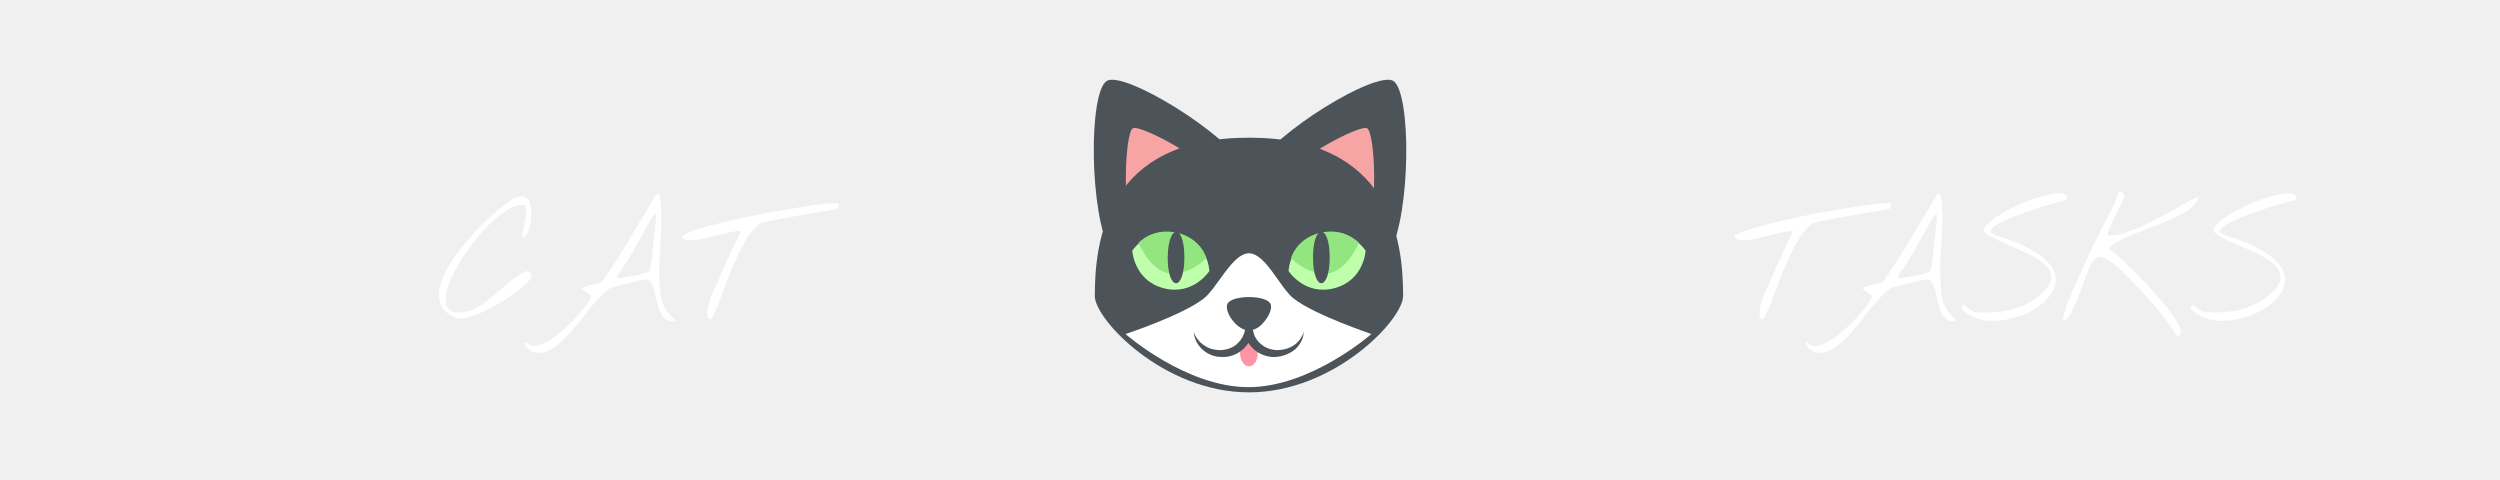
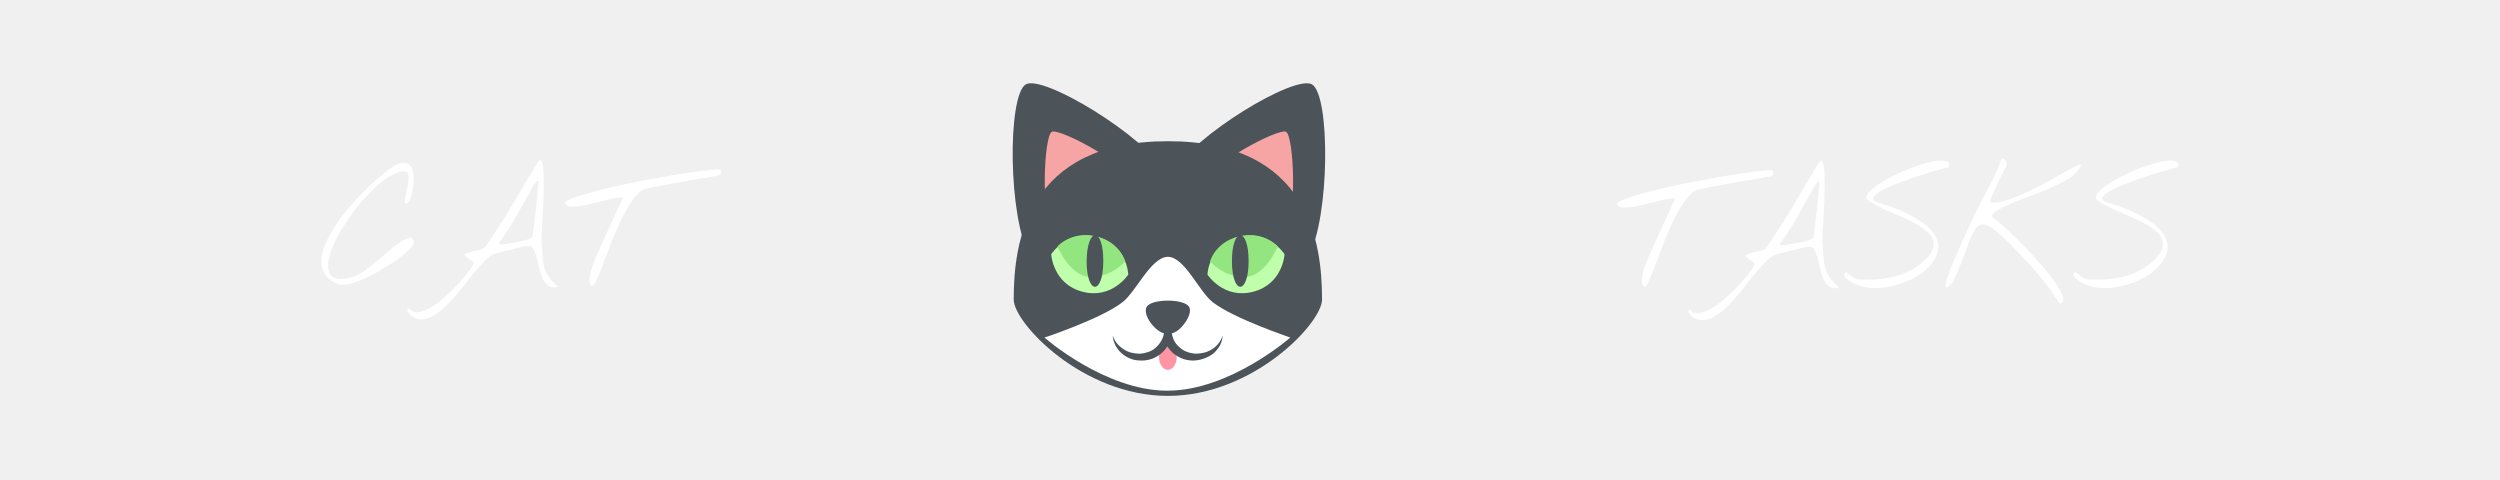
- <svg xmlns="http://www.w3.org/2000/svg" width="360" height="69" viewBox="0 0 360 69" fill="none">
-   <path d="M159.375 11.65C156.75 13.3 156.825 30.775 159.975 36.4L179.55 24.4C176.55 19.075 161.85 10.15 159.375 11.65Z" fill="#4C5359" />
-   <path d="M163.125 18.475C162 19.15 161.475 30.625 163.425 34.225L175.95 26.575C174.15 23.125 164.175 17.875 163.125 18.475Z" fill="#F7A4A4" />
-   <path d="M200.625 11.65C203.25 13.3 203.175 30.775 200.1 36.4L180.525 24.4C183.45 19.075 198.15 10.15 200.625 11.65Z" fill="#4C5359" />
-   <path d="M196.875 18.475C198 19.15 198.525 30.625 196.575 34.225L183.975 26.575C185.85 23.125 195.825 17.875 196.875 18.475Z" fill="#F7A4A4" />
-   <path d="M179.85 19.825C159.525 19.825 157.65 34.375 157.65 42.625C157.65 46 167.55 56.5 179.85 56.5C192.15 56.5 202.05 46 202.05 42.625C202.05 34.375 200.175 19.825 179.85 19.825Z" fill="#4C5359" />
-   <path d="M174.15 39.025C174.15 39.025 171.825 42.625 167.55 41.5C163.275 40.375 163.05 36.1 163.05 36.1C163.05 36.1 165.375 32.5 169.65 33.625C174 34.75 174.15 39.025 174.15 39.025Z" fill="#BFFFAB" />
-   <path d="M173.7 37.15C173.7 37.15 171.675 39.4 168.825 39.4C165.75 39.4 163.95 34.975 163.95 34.975C163.95 34.975 165.975 32.65 169.65 33.55C173.025 34.45 173.7 37.15 173.7 37.15Z" fill="#93E67F" />
-   <path d="M170.55 37.075C170.55 42.025 168.15 42.025 168.15 37.075C168.225 32.125 170.55 32.125 170.55 37.075Z" fill="#4C5359" />
-   <path d="M185.55 39.025C185.55 39.025 187.875 42.625 192.15 41.5C196.425 40.375 196.65 36.1 196.65 36.1C196.65 36.1 194.325 32.5 190.05 33.625C185.7 34.75 185.55 39.025 185.55 39.025Z" fill="#BFFFAB" />
-   <path d="M185.925 37.15C185.925 37.15 187.95 39.4 190.8 39.4C193.875 39.4 195.675 34.975 195.675 34.975C195.675 34.975 193.65 32.65 189.975 33.55C186.6 34.45 185.925 37.15 185.925 37.15Z" fill="#93E67F" />
-   <path d="M189.075 37.075C189.075 42.025 191.475 42.025 191.475 37.075C191.475 32.125 189.075 32.125 189.075 37.075Z" fill="#4C5359" />
-   <path d="M186.3 43C184.35 41.5 182.25 36.475 179.85 36.475C177.45 36.475 175.275 41.5 173.325 43C170.25 45.4 162.075 48.1 162.075 48.1C162.075 48.1 170.775 55.75 179.775 55.75C188.775 55.75 197.475 48.1 197.475 48.1C197.55 48.1 189.375 45.4 186.3 43Z" fill="white" />
-   <path d="M179.85 52.75C180.554 52.75 181.125 51.91 181.125 50.875C181.125 49.84 180.554 49 179.85 49C179.146 49 178.575 49.84 178.575 50.875C178.575 51.91 179.146 52.75 179.85 52.75Z" fill="#FF94A4" />
-   <path d="M186.15 49.825C185.4 50.275 184.575 50.425 183.825 50.425C183 50.35 182.25 50.125 181.65 49.6C181.05 49.15 180.6 48.475 180.45 47.65L179.85 44.275L179.25 47.65C179.1 48.4 178.65 49.075 178.05 49.6C177.45 50.125 176.625 50.35 175.875 50.425C175.05 50.425 174.225 50.275 173.55 49.825C172.8 49.375 172.2 48.7 171.9 47.8C171.975 48.775 172.425 49.675 173.175 50.35C173.925 51.025 174.9 51.4 175.8 51.4C176.85 51.475 177.825 51.175 178.65 50.575C179.1 50.275 179.475 49.825 179.775 49.375C180.075 49.825 180.45 50.275 180.9 50.575C181.725 51.175 182.775 51.475 183.75 51.4C184.725 51.325 185.7 50.95 186.45 50.35C187.2 49.675 187.725 48.775 187.725 47.8C187.5 48.625 186.9 49.375 186.15 49.825Z" fill="#4C5359" />
-   <path d="M182.85 43.6C182.25 42.85 180.375 42.775 179.85 42.775C179.325 42.775 177.45 42.85 176.85 43.6C176.4 44.125 176.775 45.475 177.9 46.6C178.65 47.35 179.325 47.575 179.85 47.575C180.375 47.575 181.125 47.35 181.8 46.6C182.925 45.4 183.3 44.125 182.85 43.6Z" fill="#4C5359" />
-   <path d="M253.43 45.742C253.336 45.352 253.336 44.906 253.43 44.406C253.539 43.891 253.688 43.375 253.875 42.859C254.062 42.344 254.266 41.852 254.484 41.383C254.703 40.898 254.883 40.5 255.023 40.188C255.102 40 255.219 39.727 255.375 39.367C255.547 39.008 255.734 38.602 255.938 38.148C256.156 37.695 256.375 37.219 256.594 36.719C256.828 36.219 257.047 35.742 257.25 35.289C257.469 34.836 257.656 34.438 257.812 34.094C257.984 33.734 258.109 33.469 258.188 33.297C257.922 33.25 257.539 33.273 257.039 33.367C256.555 33.461 256.016 33.586 255.422 33.742C254.828 33.883 254.219 34.031 253.594 34.188C252.969 34.344 252.383 34.461 251.836 34.539C251.305 34.602 250.844 34.609 250.453 34.562C250.078 34.5 249.844 34.336 249.75 34.07C249.859 33.867 250.258 33.633 250.945 33.367C251.633 33.102 252.508 32.828 253.57 32.547C254.648 32.25 255.844 31.953 257.156 31.656C258.484 31.359 259.836 31.078 261.211 30.812C262.586 30.547 263.93 30.305 265.242 30.086C266.555 29.867 267.727 29.688 268.758 29.547C269.789 29.406 270.617 29.312 271.242 29.266C271.883 29.219 272.219 29.234 272.25 29.312C272.297 29.438 272.305 29.594 272.273 29.781C272.242 29.953 272.141 30.062 271.969 30.109C271.203 30.234 270.375 30.375 269.484 30.531C268.594 30.672 267.688 30.828 266.766 31C265.859 31.156 264.969 31.32 264.094 31.492C263.219 31.648 262.406 31.805 261.656 31.961C261.172 32.055 260.703 32.336 260.25 32.805C259.797 33.273 259.359 33.859 258.938 34.562C258.516 35.25 258.109 36.023 257.719 36.883C257.328 37.727 256.953 38.586 256.594 39.461C256.25 40.336 255.93 41.18 255.633 41.992C255.336 42.805 255.062 43.523 254.812 44.148C254.562 44.758 254.344 45.234 254.156 45.578C253.969 45.922 253.812 46.062 253.688 46C253.656 45.969 253.609 45.922 253.547 45.859C253.484 45.797 253.445 45.758 253.43 45.742ZM260.602 50.336C260.555 50.305 260.484 50.227 260.391 50.102C260.281 49.992 260.195 49.875 260.133 49.75C260.07 49.625 260.047 49.516 260.062 49.422C260.062 49.328 260.148 49.281 260.32 49.281C260.648 49.734 261.109 49.906 261.703 49.797C262.297 49.688 262.938 49.414 263.625 48.977C264.312 48.555 265.008 48.016 265.711 47.359C266.43 46.719 267.07 46.078 267.633 45.438C268.211 44.797 268.68 44.219 269.039 43.703C269.414 43.188 269.602 42.844 269.602 42.672C269.602 42.625 269.539 42.555 269.414 42.461C269.289 42.352 269.141 42.242 268.969 42.133C268.812 42.023 268.664 41.922 268.523 41.828C268.383 41.734 268.297 41.664 268.266 41.617C268.312 41.461 268.461 41.344 268.711 41.266C268.961 41.172 269.242 41.094 269.555 41.031C269.867 40.953 270.172 40.883 270.469 40.82C270.781 40.742 271.016 40.648 271.172 40.539C272 39.336 272.719 38.258 273.328 37.305C273.953 36.336 274.539 35.391 275.086 34.469C275.648 33.531 276.219 32.57 276.797 31.586C277.375 30.602 278.039 29.492 278.789 28.258C278.992 27.914 279.156 27.797 279.281 27.906C279.406 28.016 279.5 28.281 279.562 28.703C279.625 29.125 279.664 29.664 279.68 30.32C279.695 30.961 279.695 31.656 279.68 32.406C279.664 33.156 279.633 33.922 279.586 34.703C279.555 35.484 279.516 36.203 279.469 36.859C279.438 37.516 279.406 38.086 279.375 38.57C279.359 39.039 279.359 39.344 279.375 39.484C279.438 40.281 279.477 40.977 279.492 41.57C279.523 42.148 279.602 42.688 279.727 43.188C279.852 43.672 280.062 44.148 280.359 44.617C280.672 45.07 281.141 45.57 281.766 46.117C281.25 46.289 280.82 46.273 280.477 46.07C280.148 45.883 279.875 45.594 279.656 45.203C279.453 44.797 279.281 44.336 279.141 43.82C279.016 43.289 278.891 42.781 278.766 42.297C278.656 41.797 278.523 41.367 278.367 41.008C278.227 40.633 278.031 40.391 277.781 40.281C277.766 40.281 277.719 40.281 277.641 40.281C277.578 40.266 277.5 40.258 277.406 40.258C277.328 40.258 277.25 40.266 277.172 40.281C277.094 40.281 277.039 40.281 277.008 40.281C276.867 40.312 276.602 40.375 276.211 40.469C275.836 40.562 275.422 40.664 274.969 40.773C274.516 40.883 274.078 40.992 273.656 41.102C273.25 41.211 272.953 41.289 272.766 41.336C272.375 41.445 271.961 41.695 271.523 42.086C271.102 42.477 270.648 42.953 270.164 43.516C269.695 44.062 269.203 44.664 268.688 45.32C268.188 45.977 267.672 46.617 267.141 47.242C266.609 47.867 266.07 48.445 265.523 48.977C264.977 49.508 264.43 49.938 263.883 50.266C263.336 50.594 262.789 50.773 262.242 50.805C261.68 50.852 261.133 50.695 260.602 50.336ZM273.305 40.023C273.336 40.039 273.414 40.047 273.539 40.047C273.68 40.047 273.773 40.039 273.82 40.023C274.102 39.977 274.453 39.922 274.875 39.859C275.297 39.797 275.719 39.727 276.141 39.648C276.562 39.555 276.953 39.453 277.312 39.344C277.672 39.219 277.922 39.086 278.062 38.945C278.062 38.945 278.086 38.781 278.133 38.453C278.18 38.125 278.234 37.711 278.297 37.211C278.359 36.695 278.422 36.133 278.484 35.523C278.562 34.898 278.633 34.289 278.695 33.695C278.758 33.102 278.805 32.555 278.836 32.055C278.883 31.539 278.914 31.141 278.93 30.859C278.758 30.781 278.531 30.984 278.25 31.469C277.969 31.938 277.602 32.586 277.148 33.414C276.711 34.242 276.172 35.211 275.531 36.32C274.906 37.414 274.164 38.555 273.305 39.742V40.023ZM284.391 45.742C284.312 45.711 284.125 45.625 283.828 45.484C283.547 45.344 283.281 45.18 283.031 44.992C282.781 44.805 282.602 44.609 282.492 44.406C282.398 44.203 282.5 44.031 282.797 43.891C282.969 44.047 283.203 44.234 283.5 44.453C283.812 44.672 284.109 44.836 284.391 44.945C285.25 44.992 286.086 45 286.898 44.969C287.711 44.922 288.5 44.82 289.266 44.664C290.047 44.492 290.797 44.242 291.516 43.914C292.25 43.57 292.961 43.125 293.648 42.578C294.414 41.938 294.914 41.352 295.148 40.82C295.398 40.273 295.445 39.773 295.289 39.32C295.148 38.852 294.844 38.422 294.375 38.031C293.922 37.625 293.375 37.25 292.734 36.906C292.109 36.547 291.438 36.219 290.719 35.922C290 35.609 289.312 35.312 288.656 35.031C288 34.734 287.406 34.445 286.875 34.164C286.344 33.883 285.953 33.594 285.703 33.297C285.641 33.031 285.773 32.719 286.102 32.359C286.43 32 286.883 31.633 287.461 31.258C288.039 30.867 288.703 30.484 289.453 30.109C290.203 29.719 290.969 29.367 291.75 29.055C292.547 28.742 293.312 28.477 294.047 28.258C294.797 28.039 295.453 27.906 296.016 27.859C296.578 27.797 297.008 27.836 297.305 27.977C297.602 28.117 297.703 28.383 297.609 28.773C297.5 28.789 297.219 28.859 296.766 28.984C296.312 29.109 295.758 29.266 295.102 29.453C294.461 29.641 293.758 29.859 292.992 30.109C292.242 30.359 291.5 30.625 290.766 30.906C290.031 31.172 289.352 31.445 288.727 31.727C288.102 32.008 287.609 32.281 287.25 32.547C286.891 32.812 286.688 33.055 286.641 33.273C286.609 33.492 286.82 33.68 287.273 33.836C289.555 34.523 291.344 35.258 292.641 36.039C293.953 36.805 294.875 37.586 295.406 38.383C295.938 39.164 296.141 39.938 296.016 40.703C295.891 41.469 295.547 42.18 294.984 42.836C294.438 43.492 293.719 44.078 292.828 44.594C291.938 45.094 290.992 45.484 289.992 45.766C289.008 46.047 288.016 46.195 287.016 46.211C286.031 46.227 285.156 46.07 284.391 45.742ZM313.336 48.156C312.836 47.359 312.336 46.633 311.836 45.977C311.352 45.32 310.844 44.688 310.312 44.078C309.781 43.453 309.219 42.828 308.625 42.203C308.047 41.578 307.414 40.914 306.727 40.211C305.742 39.18 304.922 38.414 304.266 37.914C303.625 37.414 303.086 37.125 302.648 37.047C302.227 36.969 301.875 37.094 301.594 37.422C301.312 37.734 301.039 38.203 300.773 38.828C300.508 39.438 300.227 40.18 299.93 41.055C299.633 41.93 299.25 42.883 298.781 43.914C298.625 44.242 298.445 44.625 298.242 45.062C298.055 45.484 297.789 45.812 297.445 46.047C297.18 46.219 297.062 46.141 297.094 45.812C297.125 45.469 297.25 44.984 297.469 44.359C297.688 43.734 297.961 43.031 298.289 42.25C298.633 41.453 298.969 40.688 299.297 39.953C299.625 39.219 299.914 38.586 300.164 38.055C300.414 37.508 300.57 37.172 300.633 37.047C301.008 36.156 301.391 35.344 301.781 34.609C302.172 33.859 302.555 33.125 302.93 32.406C303.32 31.688 303.695 30.953 304.055 30.203C304.43 29.453 304.773 28.625 305.086 27.719C305.227 27.625 305.352 27.602 305.461 27.648C305.57 27.68 305.664 27.742 305.742 27.836C305.82 27.93 305.867 28.047 305.883 28.188C305.914 28.312 305.914 28.422 305.883 28.516C305.789 28.703 305.641 29 305.438 29.406C305.25 29.797 305.047 30.211 304.828 30.648C304.625 31.07 304.43 31.484 304.242 31.891C304.055 32.281 303.914 32.578 303.82 32.781C303.789 32.859 303.727 33.023 303.633 33.273C303.539 33.508 303.508 33.703 303.539 33.859C303.992 33.953 304.555 33.914 305.227 33.742C305.914 33.57 306.648 33.32 307.43 32.992C308.227 32.664 309.047 32.289 309.891 31.867C310.75 31.43 311.562 31 312.328 30.578C313.109 30.156 313.812 29.766 314.438 29.406C315.078 29.031 315.594 28.75 315.984 28.562C316.359 28.375 316.555 28.344 316.57 28.469C316.586 28.594 316.5 28.781 316.312 29.031C316.141 29.281 315.914 29.547 315.633 29.828C315.367 30.094 315.133 30.281 314.93 30.391C314.773 30.484 314.539 30.617 314.227 30.789C313.914 30.945 313.586 31.109 313.242 31.281C312.898 31.438 312.586 31.586 312.305 31.727C312.023 31.867 311.836 31.953 311.742 31.984C311.32 32.172 310.789 32.383 310.148 32.617C309.508 32.852 308.836 33.102 308.133 33.367C307.445 33.633 306.758 33.922 306.07 34.234C305.398 34.531 304.82 34.844 304.336 35.172C304.211 35.266 304.102 35.359 304.008 35.453C303.93 35.531 303.859 35.617 303.797 35.711C303.75 35.805 303.758 35.891 303.82 35.969C304.055 36.109 304.414 36.391 304.898 36.812C305.383 37.234 305.93 37.734 306.539 38.312C307.148 38.891 307.789 39.531 308.461 40.234C309.148 40.938 309.812 41.648 310.453 42.367C311.094 43.086 311.68 43.789 312.211 44.477C312.742 45.164 313.164 45.781 313.477 46.328C313.805 46.891 313.992 47.359 314.039 47.734C314.086 48.109 313.938 48.336 313.594 48.414C313.562 48.398 313.516 48.359 313.453 48.297C313.406 48.234 313.367 48.188 313.336 48.156ZM317.414 45.742C317.336 45.711 317.148 45.625 316.852 45.484C316.57 45.344 316.305 45.18 316.055 44.992C315.805 44.805 315.625 44.609 315.516 44.406C315.422 44.203 315.523 44.031 315.82 43.891C315.992 44.047 316.227 44.234 316.523 44.453C316.836 44.672 317.133 44.836 317.414 44.945C318.273 44.992 319.109 45 319.922 44.969C320.734 44.922 321.523 44.82 322.289 44.664C323.07 44.492 323.82 44.242 324.539 43.914C325.273 43.57 325.984 43.125 326.672 42.578C327.438 41.938 327.938 41.352 328.172 40.82C328.422 40.273 328.469 39.773 328.312 39.32C328.172 38.852 327.867 38.422 327.398 38.031C326.945 37.625 326.398 37.25 325.758 36.906C325.133 36.547 324.461 36.219 323.742 35.922C323.023 35.609 322.336 35.312 321.68 35.031C321.023 34.734 320.43 34.445 319.898 34.164C319.367 33.883 318.977 33.594 318.727 33.297C318.664 33.031 318.797 32.719 319.125 32.359C319.453 32 319.906 31.633 320.484 31.258C321.062 30.867 321.727 30.484 322.477 30.109C323.227 29.719 323.992 29.367 324.773 29.055C325.57 28.742 326.336 28.477 327.07 28.258C327.82 28.039 328.477 27.906 329.039 27.859C329.602 27.797 330.031 27.836 330.328 27.977C330.625 28.117 330.727 28.383 330.633 28.773C330.523 28.789 330.242 28.859 329.789 28.984C329.336 29.109 328.781 29.266 328.125 29.453C327.484 29.641 326.781 29.859 326.016 30.109C325.266 30.359 324.523 30.625 323.789 30.906C323.055 31.172 322.375 31.445 321.75 31.727C321.125 32.008 320.633 32.281 320.273 32.547C319.914 32.812 319.711 33.055 319.664 33.273C319.633 33.492 319.844 33.68 320.297 33.836C322.578 34.523 324.367 35.258 325.664 36.039C326.977 36.805 327.898 37.586 328.43 38.383C328.961 39.164 329.164 39.938 329.039 40.703C328.914 41.469 328.57 42.18 328.008 42.836C327.461 43.492 326.742 44.078 325.852 44.594C324.961 45.094 324.016 45.484 323.016 45.766C322.031 46.047 321.039 46.195 320.039 46.211C319.055 46.227 318.18 46.07 317.414 45.742Z" fill="white" />
-   <path d="M65.625 45.742C64.672 45.367 64.016 44.859 63.656 44.219C63.297 43.578 63.148 42.867 63.211 42.086C63.289 41.289 63.539 40.445 63.961 39.555C64.398 38.648 64.93 37.742 65.555 36.836C66.195 35.93 66.898 35.047 67.664 34.188C68.43 33.328 69.188 32.539 69.938 31.82C70.688 31.102 71.391 30.477 72.047 29.945C72.703 29.414 73.234 29.023 73.641 28.773C74.203 28.43 74.672 28.266 75.047 28.281C75.422 28.281 75.719 28.398 75.938 28.633C76.172 28.852 76.328 29.164 76.406 29.57C76.5 29.961 76.539 30.383 76.523 30.836C76.523 31.273 76.477 31.719 76.383 32.172C76.305 32.609 76.195 32.992 76.055 33.32C75.93 33.648 75.789 33.891 75.633 34.047C75.492 34.203 75.352 34.211 75.211 34.07C75.195 33.945 75.211 33.758 75.258 33.508C75.305 33.242 75.359 32.945 75.422 32.617C75.5 32.289 75.57 31.953 75.633 31.609C75.695 31.266 75.734 30.953 75.75 30.672C75.781 30.375 75.773 30.125 75.727 29.922C75.695 29.719 75.609 29.602 75.469 29.57C74.922 29.43 74.266 29.562 73.5 29.969C72.75 30.359 71.961 30.93 71.133 31.68C70.32 32.414 69.508 33.273 68.695 34.258C67.898 35.227 67.172 36.227 66.516 37.258C65.859 38.289 65.32 39.297 64.898 40.281C64.477 41.25 64.234 42.109 64.172 42.859C64.125 43.594 64.289 44.164 64.664 44.57C65.055 44.961 65.734 45.086 66.703 44.945C67.594 44.82 68.414 44.508 69.164 44.008C69.93 43.492 70.664 42.93 71.367 42.32C72.086 41.695 72.797 41.086 73.5 40.492C74.203 39.883 74.938 39.422 75.703 39.109C75.984 39 76.203 39.039 76.359 39.227C76.531 39.414 76.578 39.641 76.5 39.906C76.406 40.172 76.125 40.523 75.656 40.961C75.203 41.398 74.633 41.859 73.945 42.344C73.273 42.812 72.531 43.289 71.719 43.773C70.906 44.242 70.109 44.648 69.328 44.992C68.562 45.336 67.844 45.586 67.172 45.742C66.516 45.898 66 45.898 65.625 45.742ZM76.148 50.336C76.102 50.305 76.031 50.227 75.938 50.102C75.828 49.992 75.742 49.875 75.68 49.75C75.617 49.625 75.594 49.516 75.609 49.422C75.609 49.328 75.695 49.281 75.867 49.281C76.195 49.734 76.656 49.906 77.25 49.797C77.844 49.688 78.484 49.414 79.172 48.977C79.859 48.555 80.555 48.016 81.258 47.359C81.977 46.719 82.617 46.078 83.18 45.438C83.758 44.797 84.227 44.219 84.586 43.703C84.961 43.188 85.148 42.844 85.148 42.672C85.148 42.625 85.086 42.555 84.961 42.461C84.836 42.352 84.688 42.242 84.516 42.133C84.359 42.023 84.211 41.922 84.07 41.828C83.93 41.734 83.844 41.664 83.812 41.617C83.859 41.461 84.008 41.344 84.258 41.266C84.508 41.172 84.789 41.094 85.102 41.031C85.414 40.953 85.719 40.883 86.016 40.82C86.328 40.742 86.562 40.648 86.719 40.539C87.547 39.336 88.266 38.258 88.875 37.305C89.5 36.336 90.086 35.391 90.633 34.469C91.195 33.531 91.766 32.57 92.344 31.586C92.922 30.602 93.586 29.492 94.336 28.258C94.539 27.914 94.703 27.797 94.828 27.906C94.953 28.016 95.047 28.281 95.109 28.703C95.172 29.125 95.211 29.664 95.227 30.32C95.242 30.961 95.242 31.656 95.227 32.406C95.211 33.156 95.18 33.922 95.133 34.703C95.102 35.484 95.062 36.203 95.016 36.859C94.984 37.516 94.953 38.086 94.922 38.57C94.906 39.039 94.906 39.344 94.922 39.484C94.984 40.281 95.023 40.977 95.039 41.57C95.07 42.148 95.148 42.688 95.273 43.188C95.398 43.672 95.609 44.148 95.906 44.617C96.219 45.07 96.688 45.57 97.312 46.117C96.797 46.289 96.367 46.273 96.023 46.07C95.695 45.883 95.422 45.594 95.203 45.203C95 44.797 94.828 44.336 94.688 43.82C94.562 43.289 94.438 42.781 94.312 42.297C94.203 41.797 94.07 41.367 93.914 41.008C93.773 40.633 93.578 40.391 93.328 40.281C93.312 40.281 93.266 40.281 93.188 40.281C93.125 40.266 93.047 40.258 92.953 40.258C92.875 40.258 92.797 40.266 92.719 40.281C92.641 40.281 92.586 40.281 92.555 40.281C92.414 40.312 92.148 40.375 91.758 40.469C91.383 40.562 90.969 40.664 90.516 40.773C90.062 40.883 89.625 40.992 89.203 41.102C88.797 41.211 88.5 41.289 88.312 41.336C87.922 41.445 87.508 41.695 87.07 42.086C86.648 42.477 86.195 42.953 85.711 43.516C85.242 44.062 84.75 44.664 84.234 45.32C83.734 45.977 83.219 46.617 82.688 47.242C82.156 47.867 81.617 48.445 81.07 48.977C80.523 49.508 79.977 49.938 79.43 50.266C78.883 50.594 78.336 50.773 77.789 50.805C77.227 50.852 76.68 50.695 76.148 50.336ZM88.852 40.023C88.883 40.039 88.961 40.047 89.086 40.047C89.227 40.047 89.32 40.039 89.367 40.023C89.648 39.977 90 39.922 90.422 39.859C90.844 39.797 91.266 39.727 91.688 39.648C92.109 39.555 92.5 39.453 92.859 39.344C93.219 39.219 93.469 39.086 93.609 38.945C93.609 38.945 93.633 38.781 93.68 38.453C93.727 38.125 93.781 37.711 93.844 37.211C93.906 36.695 93.969 36.133 94.031 35.523C94.109 34.898 94.18 34.289 94.242 33.695C94.305 33.102 94.352 32.555 94.383 32.055C94.43 31.539 94.461 31.141 94.477 30.859C94.305 30.781 94.078 30.984 93.797 31.469C93.516 31.938 93.148 32.586 92.695 33.414C92.258 34.242 91.719 35.211 91.078 36.32C90.453 37.414 89.711 38.555 88.852 39.742V40.023ZM101.906 45.742C101.812 45.352 101.812 44.906 101.906 44.406C102.016 43.891 102.164 43.375 102.352 42.859C102.539 42.344 102.742 41.852 102.961 41.383C103.18 40.898 103.359 40.5 103.5 40.188C103.578 40 103.695 39.727 103.852 39.367C104.023 39.008 104.211 38.602 104.414 38.148C104.633 37.695 104.852 37.219 105.07 36.719C105.305 36.219 105.523 35.742 105.727 35.289C105.945 34.836 106.133 34.438 106.289 34.094C106.461 33.734 106.586 33.469 106.664 33.297C106.398 33.25 106.016 33.273 105.516 33.367C105.031 33.461 104.492 33.586 103.898 33.742C103.305 33.883 102.695 34.031 102.07 34.188C101.445 34.344 100.859 34.461 100.312 34.539C99.781 34.602 99.32 34.609 98.93 34.562C98.555 34.5 98.32 34.336 98.227 34.07C98.336 33.867 98.734 33.633 99.422 33.367C100.109 33.102 100.984 32.828 102.047 32.547C103.125 32.25 104.32 31.953 105.633 31.656C106.961 31.359 108.312 31.078 109.688 30.812C111.062 30.547 112.406 30.305 113.719 30.086C115.031 29.867 116.203 29.688 117.234 29.547C118.266 29.406 119.094 29.312 119.719 29.266C120.359 29.219 120.695 29.234 120.727 29.312C120.773 29.438 120.781 29.594 120.75 29.781C120.719 29.953 120.617 30.062 120.445 30.109C119.68 30.234 118.852 30.375 117.961 30.531C117.07 30.672 116.164 30.828 115.242 31C114.336 31.156 113.445 31.32 112.57 31.492C111.695 31.648 110.883 31.805 110.133 31.961C109.648 32.055 109.18 32.336 108.727 32.805C108.273 33.273 107.836 33.859 107.414 34.562C106.992 35.25 106.586 36.023 106.195 36.883C105.805 37.727 105.43 38.586 105.07 39.461C104.727 40.336 104.406 41.18 104.109 41.992C103.812 42.805 103.539 43.523 103.289 44.148C103.039 44.758 102.82 45.234 102.633 45.578C102.445 45.922 102.289 46.062 102.164 46C102.133 45.969 102.086 45.922 102.023 45.859C101.961 45.797 101.922 45.758 101.906 45.742Z" fill="white" />
+ <svg xmlns="http://www.w3.org/2000/svg" width="360" height="69" viewBox="0 0 360 69" fill="none" version="1.1" id="svg36">
+   <defs id="defs40" />
+   <g id="g3096" transform="translate(-11.6766,0.5087566)">
+     <path d="m 159.375,11.65 c -2.625,1.65 -2.55,19.125 0.6,24.75 l 19.575,-12 c -3,-5.325 -17.7,-14.25 -20.175,-12.75 z" fill="#4c5359" id="path2" />
+     <path d="m 163.125,18.475 c -1.125,0.675 -1.65,12.15 0.3,15.75 l 12.525,-7.65 c -1.8,-3.45 -11.775,-8.7 -12.825,-8.1 z" fill="#f7a4a4" id="path4" />
+     <path d="m 200.625,11.65 c 2.625,1.65 2.55,19.125 -0.525,24.75 l -19.575,-12 c 2.925,-5.325 17.625,-14.25 20.1,-12.75 z" fill="#4c5359" id="path6" />
+     <path d="m 196.875,18.475 c 1.125,0.675 1.65,12.15 -0.3,15.75 l -12.6,-7.65 c 1.875,-3.45 11.85,-8.7 12.9,-8.1 z" fill="#f7a4a4" id="path8" />
+     <path d="m 179.85,19.825 c -20.325,0 -22.2,14.55 -22.2,22.8 0,3.375 9.9,13.875 22.2,13.875 12.3,0 22.2,-10.5 22.2,-13.875 0,-8.25 -1.875,-22.8 -22.2,-22.8 z" fill="#4c5359" id="path10" />
+     <path d="m 174.15,39.025 c 0,0 -2.325,3.6 -6.6,2.475 -4.275,-1.125 -4.5,-5.4 -4.5,-5.4 0,0 2.325,-3.6 6.6,-2.475 4.35,1.125 4.5,5.4 4.5,5.4 z" fill="#bfffab" id="path12" />
+     <path d="m 173.7,37.15 c 0,0 -2.025,2.25 -4.875,2.25 -3.075,0 -4.875,-4.425 -4.875,-4.425 0,0 2.025,-2.325 5.7,-1.425 3.375,0.9 4.05,3.6 4.05,3.6 z" fill="#93e67f" id="path14" />
+     <path d="m 170.55,37.075 c 0,4.95 -2.4,4.95 -2.4,0 0.075,-4.95 2.4,-4.95 2.4,0 z" fill="#4c5359" id="path16" />
+     <path d="m 185.55,39.025 c 0,0 2.325,3.6 6.6,2.475 4.275,-1.125 4.5,-5.4 4.5,-5.4 0,0 -2.325,-3.6 -6.6,-2.475 -4.35,1.125 -4.5,5.4 -4.5,5.4 z" fill="#bfffab" id="path18" />
+     <path d="m 185.925,37.15 c 0,0 2.025,2.25 4.875,2.25 3.075,0 4.875,-4.425 4.875,-4.425 0,0 -2.025,-2.325 -5.7,-1.425 -3.375,0.9 -4.05,3.6 -4.05,3.6 z" fill="#93e67f" id="path20" />
+     <path d="m 189.075,37.075 c 0,4.95 2.4,4.95 2.4,0 0,-4.95 -2.4,-4.95 -2.4,0 z" fill="#4c5359" id="path22" />
+     <path d="m 186.3,43 c -1.95,-1.5 -4.05,-6.525 -6.45,-6.525 -2.4,0 -4.575,5.025 -6.525,6.525 -3.075,2.4 -11.25,5.1 -11.25,5.1 0,0 8.7,7.65 17.7,7.65 9,0 17.7,-7.65 17.7,-7.65 0.075,0 -8.1,-2.7 -11.175,-5.1 z" fill="#ffffff" id="path24" />
+     <path d="m 179.85,52.75 c 0.704,0 1.275,-0.84 1.275,-1.875 0,-1.036 -0.571,-1.875 -1.275,-1.875 -0.704,0 -1.275,0.84 -1.275,1.875 0,1.036 0.571,1.875 1.275,1.875 z" fill="#ff94a4" id="path26" />
+     <path d="m 186.15,49.825 c -0.75,0.45 -1.575,0.6 -2.325,0.6 -0.825,-0.075 -1.575,-0.3 -2.175,-0.825 -0.6,-0.45 -1.05,-1.125 -1.2,-1.95 l -0.6,-3.375 -0.6,3.375 c -0.15,0.75 -0.6,1.425 -1.2,1.95 -0.6,0.525 -1.425,0.75 -2.175,0.825 -0.825,0 -1.65,-0.15 -2.325,-0.6 -0.75,-0.45 -1.35,-1.125 -1.65,-2.025 0.075,0.975 0.525,1.875 1.275,2.55 0.75,0.675 1.725,1.05 2.625,1.05 1.05,0.075 2.025,-0.225 2.85,-0.825 0.45,-0.3 0.825,-0.75 1.125,-1.2 0.3,0.45 0.675,0.9 1.125,1.2 0.825,0.6 1.875,0.9 2.85,0.825 0.975,-0.075 1.95,-0.45 2.7,-1.05 0.75,-0.675 1.275,-1.575 1.275,-2.55 -0.225,0.825 -0.825,1.575 -1.575,2.025 z" fill="#4c5359" id="path28" />
+     <path d="m 182.85,43.6 c -0.6,-0.75 -2.475,-0.825 -3,-0.825 -0.525,0 -2.4,0.075 -3,0.825 -0.45,0.525 -0.075,1.875 1.05,3 0.75,0.75 1.425,0.975 1.95,0.975 0.525,0 1.275,-0.225 1.95,-0.975 1.125,-1.2 1.5,-2.475 1.05,-3 z" fill="#4c5359" id="path30" />
+   </g>
+   <path d="m 236.498,41.023 c -0.094,-0.391 -0.094,-0.836 0,-1.336 0.109,-0.516 0.258,-1.031 0.445,-1.547 0.187,-0.516 0.391,-1.008 0.609,-1.477 0.219,-0.484 0.399,-0.883 0.539,-1.195 0.079,-0.188 0.196,-0.461 0.352,-0.82 0.172,-0.359 0.359,-0.766 0.563,-1.219 0.218,-0.453 0.437,-0.93 0.656,-1.43 0.234,-0.5 0.453,-0.977 0.656,-1.43 0.219,-0.453 0.406,-0.852 0.562,-1.195 0.172,-0.359 0.297,-0.625 0.376,-0.797 -0.266,-0.047 -0.649,-0.024 -1.149,0.07 -0.484,0.094 -1.023,0.219 -1.617,0.375 -0.594,0.141 -1.203,0.289 -1.828,0.445 -0.625,0.156 -1.211,0.273 -1.758,0.352 -0.531,0.062 -0.992,0.07 -1.383,0.023 -0.375,-0.062 -0.609,-0.227 -0.703,-0.492 0.109,-0.203 0.508,-0.438 1.195,-0.703 0.688,-0.266 1.563,-0.539 2.625,-0.82 1.078,-0.297 2.274,-0.594 3.586,-0.891 1.328,-0.297 2.68,-0.578 4.055,-0.844 1.375,-0.266 2.719,-0.508 4.031,-0.727 1.313,-0.219 2.485,-0.398 3.516,-0.539 1.031,-0.141 1.859,-0.234 2.484,-0.281 0.641,-0.047 0.977,-0.031 1.008,0.047 0.047,0.125 0.055,0.281 0.023,0.469 -0.031,0.172 -0.132,0.281 -0.304,0.328 -0.766,0.125 -1.594,0.266 -2.485,0.422 -0.89,0.141 -1.796,0.297 -2.718,0.469 -0.907,0.156 -1.797,0.32 -2.672,0.492 -0.875,0.156 -1.688,0.312 -2.438,0.469 -0.484,0.094 -0.953,0.375 -1.406,0.844 -0.453,0.469 -0.891,1.055 -1.312,1.758 -0.422,0.688 -0.829,1.461 -1.219,2.32 -0.391,0.844 -0.766,1.703 -1.125,2.578 -0.344,0.875 -0.664,1.719 -0.961,2.531 -0.297,0.812 -0.571,1.531 -0.821,2.156 -0.25,0.609 -0.468,1.086 -0.656,1.43 -0.187,0.344 -0.344,0.484 -0.468,0.422 -0.032,-0.031 -0.079,-0.078 -0.141,-0.141 -0.063,-0.062 -0.102,-0.102 -0.117,-0.117 z m 7.172,4.594 c -0.047,-0.031 -0.118,-0.109 -0.211,-0.234 -0.11,-0.109 -0.196,-0.227 -0.258,-0.352 -0.063,-0.125 -0.086,-0.234 -0.071,-0.328 0,-0.094 0.086,-0.141 0.258,-0.141 0.328,0.453 0.789,0.625 1.383,0.516 0.594,-0.109 1.235,-0.383 1.922,-0.82 0.687,-0.422 1.383,-0.961 2.086,-1.617 0.719,-0.641 1.359,-1.281 1.922,-1.922 0.578,-0.641 1.047,-1.219 1.406,-1.734 0.375,-0.516 0.563,-0.859 0.563,-1.031 0,-0.047 -0.063,-0.117 -0.188,-0.211 -0.125,-0.109 -0.273,-0.219 -0.445,-0.328 -0.157,-0.109 -0.305,-0.211 -0.446,-0.305 -0.14,-0.094 -0.226,-0.164 -0.257,-0.211 0.046,-0.156 0.195,-0.273 0.445,-0.352 0.25,-0.094 0.531,-0.172 0.844,-0.234 0.312,-0.078 0.617,-0.148 0.914,-0.211 0.312,-0.078 0.547,-0.172 0.703,-0.281 0.828,-1.203 1.547,-2.281 2.156,-3.234 0.625,-0.969 1.211,-1.914 1.758,-2.836 0.562,-0.938 1.133,-1.899 1.711,-2.883 0.578,-0.984 1.242,-2.094 1.992,-3.328 0.203,-0.344 0.367,-0.461 0.492,-0.352 0.125,0.109 0.219,0.375 0.281,0.797 0.063,0.422 0.102,0.961 0.118,1.617 0.015,0.641 0.015,1.336 0,2.086 -0.016,0.75 -0.047,1.516 -0.094,2.297 -0.031,0.781 -0.07,1.5 -0.117,2.156 -0.031,0.656 -0.063,1.226 -0.094,1.711 -0.016,0.469 -0.016,0.773 0,0.914 0.063,0.797 0.102,1.492 0.117,2.086 0.031,0.578 0.11,1.117 0.235,1.617 0.125,0.484 0.335,0.961 0.632,1.43 0.313,0.453 0.782,0.953 1.407,1.5 -0.516,0.172 -0.946,0.156 -1.289,-0.047 -0.329,-0.188 -0.602,-0.476 -0.821,-0.867 -0.203,-0.406 -0.375,-0.867 -0.515,-1.383 -0.125,-0.531 -0.25,-1.039 -0.375,-1.523 -0.11,-0.5 -0.243,-0.93 -0.399,-1.289 -0.14,-0.375 -0.336,-0.617 -0.586,-0.727 -0.015,0 -0.062,0 -0.14,0 -0.063,-0.016 -0.141,-0.023 -0.235,-0.023 -0.078,0 -0.156,0.008 -0.234,0.023 -0.078,0 -0.133,0 -0.164,0 -0.141,0.031 -0.406,0.094 -0.797,0.188 -0.375,0.094 -0.789,0.195 -1.242,0.305 -0.453,0.109 -0.891,0.219 -1.313,0.328 -0.406,0.109 -0.703,0.188 -0.89,0.234 -0.391,0.109 -0.805,0.359 -1.243,0.75 -0.421,0.391 -0.875,0.867 -1.359,1.43 -0.469,0.547 -0.961,1.149 -1.476,1.805 -0.5,0.656 -1.016,1.297 -1.547,1.922 -0.532,0.625 -1.071,1.203 -1.618,1.734 -0.546,0.531 -1.093,0.961 -1.64,1.289 -0.547,0.328 -1.094,0.508 -1.641,0.539 -0.562,0.047 -1.109,-0.109 -1.64,-0.469 z m 12.703,-10.312 c 0.031,0.016 0.109,0.024 0.234,0.024 0.141,0 0.234,-0.008 0.281,-0.024 0.282,-0.047 0.633,-0.102 1.055,-0.164 0.422,-0.062 0.844,-0.133 1.266,-0.211 0.421,-0.094 0.812,-0.195 1.171,-0.305 0.36,-0.125 0.61,-0.258 0.75,-0.399 0,0 0.024,-0.164 0.071,-0.492 0.047,-0.328 0.101,-0.742 0.164,-1.242 0.062,-0.516 0.125,-1.078 0.187,-1.688 0.078,-0.625 0.149,-1.234 0.211,-1.828 0.063,-0.594 0.11,-1.141 0.141,-1.641 0.047,-0.516 0.078,-0.914 0.094,-1.195 -0.172,-0.078 -0.399,0.125 -0.68,0.609 -0.281,0.469 -0.648,1.117 -1.102,1.945 -0.437,0.828 -0.976,1.797 -1.617,2.906 -0.625,1.094 -1.367,2.234 -2.226,3.422 z m 11.086,5.719 c -0.079,-0.031 -0.266,-0.117 -0.563,-0.258 -0.281,-0.141 -0.547,-0.305 -0.797,-0.492 -0.25,-0.188 -0.429,-0.383 -0.539,-0.586 -0.094,-0.203 0.008,-0.375 0.305,-0.516 0.172,0.156 0.406,0.344 0.703,0.562 0.312,0.219 0.609,0.383 0.891,0.492 0.859,0.047 1.695,0.055 2.507,0.024 0.813,-0.047 1.602,-0.148 2.368,-0.305 0.781,-0.172 1.531,-0.422 2.25,-0.75 0.734,-0.344 1.445,-0.789 2.132,-1.336 0.766,-0.641 1.266,-1.226 1.5,-1.758 0.25,-0.547 0.297,-1.047 0.141,-1.5 -0.141,-0.469 -0.445,-0.898 -0.914,-1.289 -0.453,-0.406 -1,-0.781 -1.641,-1.125 -0.625,-0.359 -1.296,-0.687 -2.015,-0.984 -0.719,-0.312 -1.407,-0.609 -2.063,-0.891 -0.656,-0.297 -1.25,-0.586 -1.781,-0.867 -0.531,-0.281 -0.922,-0.57 -1.172,-0.867 -0.062,-0.266 0.07,-0.578 0.399,-0.938 0.328,-0.359 0.781,-0.727 1.359,-1.102 0.578,-0.391 1.242,-0.773 1.992,-1.148 0.75,-0.391 1.516,-0.742 2.297,-1.055 0.797,-0.312 1.562,-0.578 2.297,-0.797 0.75,-0.219 1.406,-0.352 1.969,-0.398 0.562,-0.062 0.992,-0.024 1.289,0.117 0.297,0.141 0.398,0.406 0.304,0.797 -0.109,0.016 -0.39,0.086 -0.843,0.211 -0.454,0.125 -1.008,0.281 -1.664,0.469 -0.641,0.188 -1.344,0.406 -2.11,0.656 -0.75,0.25 -1.492,0.516 -2.226,0.797 -0.735,0.266 -1.414,0.539 -2.039,0.82 -0.625,0.281 -1.118,0.555 -1.477,0.82 -0.359,0.266 -0.562,0.508 -0.609,0.727 -0.032,0.219 0.179,0.406 0.632,0.562 2.282,0.688 4.071,1.422 5.368,2.203 1.312,0.766 2.234,1.547 2.765,2.344 0.532,0.781 0.735,1.555 0.61,2.32 -0.125,0.766 -0.469,1.477 -1.032,2.133 -0.546,0.656 -1.265,1.242 -2.156,1.758 -0.89,0.5 -1.836,0.891 -2.836,1.172 -0.984,0.281 -1.976,0.43 -2.976,0.445 -0.985,0.016 -1.86,-0.141 -2.625,-0.469 z m 28.945,2.414 c -0.5,-0.797 -1,-1.523 -1.5,-2.18 -0.484,-0.656 -0.992,-1.289 -1.524,-1.899 -0.531,-0.625 -1.093,-1.25 -1.687,-1.875 -0.578,-0.625 -1.211,-1.289 -1.898,-1.992 -0.985,-1.031 -1.805,-1.797 -2.461,-2.297 -0.641,-0.5 -1.18,-0.789 -1.618,-0.867 -0.421,-0.078 -0.773,0.047 -1.054,0.375 -0.282,0.312 -0.555,0.781 -0.821,1.406 -0.265,0.609 -0.546,1.352 -0.843,2.227 -0.297,0.875 -0.68,1.828 -1.149,2.859 -0.156,0.328 -0.336,0.711 -0.539,1.148 -0.187,0.422 -0.453,0.75 -0.797,0.984 -0.265,0.172 -0.383,0.094 -0.351,-0.234 0.031,-0.344 0.156,-0.828 0.375,-1.453 0.219,-0.625 0.492,-1.328 0.82,-2.109 0.344,-0.797 0.68,-1.562 1.008,-2.297 0.328,-0.734 0.617,-1.367 0.867,-1.898 0.25,-0.547 0.406,-0.883 0.469,-1.008 0.375,-0.891 0.758,-1.703 1.148,-2.438 0.391,-0.75 0.774,-1.484 1.149,-2.203 0.39,-0.719 0.765,-1.453 1.125,-2.203 0.375,-0.75 0.718,-1.578 1.031,-2.484 0.141,-0.094 0.266,-0.117 0.375,-0.07 0.109,0.031 0.203,0.094 0.281,0.188 0.078,0.094 0.125,0.211 0.141,0.352 0.031,0.125 0.031,0.234 0,0.328 -0.094,0.188 -0.242,0.484 -0.445,0.891 -0.188,0.391 -0.391,0.805 -0.61,1.242 -0.203,0.422 -0.398,0.836 -0.586,1.242 -0.187,0.391 -0.328,0.688 -0.422,0.891 -0.031,0.078 -0.093,0.242 -0.187,0.492 -0.094,0.234 -0.125,0.43 -0.094,0.586 0.453,0.094 1.016,0.055 1.688,-0.117 0.687,-0.172 1.421,-0.422 2.203,-0.75 0.797,-0.328 1.617,-0.703 2.461,-1.125 0.859,-0.438 1.671,-0.867 2.437,-1.289 0.781,-0.422 1.484,-0.812 2.11,-1.172 0.64,-0.375 1.156,-0.656 1.546,-0.844 0.375,-0.188 0.571,-0.219 0.586,-0.094 0.016,0.125 -0.07,0.312 -0.258,0.562 -0.171,0.25 -0.398,0.516 -0.679,0.797 -0.266,0.266 -0.5,0.453 -0.703,0.562 -0.157,0.094 -0.391,0.227 -0.703,0.399 -0.313,0.156 -0.641,0.32 -0.985,0.492 -0.344,0.156 -0.656,0.305 -0.937,0.445 -0.282,0.141 -0.469,0.227 -0.563,0.258 -0.422,0.188 -0.953,0.398 -1.594,0.633 -0.64,0.234 -1.312,0.484 -2.015,0.75 -0.688,0.266 -1.375,0.555 -2.063,0.867 -0.672,0.297 -1.25,0.609 -1.734,0.938 -0.125,0.094 -0.234,0.188 -0.328,0.281 -0.078,0.078 -0.149,0.164 -0.211,0.258 -0.047,0.094 -0.039,0.18 0.023,0.258 0.235,0.141 0.594,0.422 1.078,0.844 0.485,0.422 1.032,0.922 1.641,1.5 0.609,0.578 1.25,1.219 1.922,1.922 0.687,0.703 1.351,1.414 1.992,2.133 0.641,0.719 1.227,1.422 1.758,2.109 0.531,0.688 0.953,1.305 1.266,1.851 0.328,0.562 0.515,1.031 0.562,1.406 0.047,0.375 -0.101,0.602 -0.445,0.68 -0.032,-0.016 -0.078,-0.055 -0.141,-0.117 -0.047,-0.062 -0.086,-0.109 -0.117,-0.141 z m 4.078,-2.414 c -0.078,-0.031 -0.266,-0.117 -0.562,-0.258 -0.282,-0.141 -0.547,-0.305 -0.797,-0.492 -0.25,-0.188 -0.43,-0.383 -0.539,-0.586 -0.094,-0.203 0.007,-0.375 0.304,-0.516 0.172,0.156 0.407,0.344 0.703,0.562 0.313,0.219 0.61,0.383 0.891,0.492 0.859,0.047 1.695,0.055 2.508,0.024 0.812,-0.047 1.601,-0.148 2.367,-0.305 0.781,-0.172 1.531,-0.422 2.25,-0.75 0.734,-0.344 1.445,-0.789 2.133,-1.336 0.766,-0.641 1.266,-1.226 1.5,-1.758 0.25,-0.547 0.297,-1.047 0.14,-1.5 -0.14,-0.469 -0.445,-0.898 -0.914,-1.289 -0.453,-0.406 -1,-0.781 -1.64,-1.125 -0.625,-0.359 -1.297,-0.687 -2.016,-0.984 -0.719,-0.312 -1.406,-0.609 -2.062,-0.891 -0.657,-0.297 -1.25,-0.586 -1.782,-0.867 -0.531,-0.281 -0.921,-0.57 -1.171,-0.867 -0.063,-0.266 0.07,-0.578 0.398,-0.938 0.328,-0.359 0.781,-0.727 1.359,-1.102 0.578,-0.391 1.243,-0.773 1.993,-1.148 0.75,-0.391 1.515,-0.742 2.296,-1.055 0.797,-0.312 1.563,-0.578 2.297,-0.797 0.75,-0.219 1.407,-0.352 1.969,-0.398 0.563,-0.062 0.992,-0.024 1.289,0.117 0.297,0.141 0.399,0.406 0.305,0.797 -0.11,0.016 -0.391,0.086 -0.844,0.211 -0.453,0.125 -1.008,0.281 -1.664,0.469 -0.641,0.188 -1.344,0.406 -2.109,0.656 -0.75,0.25 -1.493,0.516 -2.227,0.797 -0.734,0.266 -1.414,0.539 -2.039,0.82 -0.625,0.281 -1.117,0.555 -1.477,0.82 -0.359,0.266 -0.562,0.508 -0.609,0.727 -0.031,0.219 0.18,0.406 0.633,0.562 2.281,0.688 4.07,1.422 5.367,2.203 1.313,0.766 2.234,1.547 2.766,2.344 0.531,0.781 0.734,1.555 0.609,2.32 -0.125,0.766 -0.469,1.477 -1.031,2.133 -0.547,0.656 -1.266,1.242 -2.156,1.758 -0.891,0.5 -1.836,0.891 -2.836,1.172 -0.985,0.281 -1.977,0.43 -2.977,0.445 -0.984,0.016 -1.859,-0.141 -2.625,-0.469 z" fill="#ffffff" id="path32" />
+   <path d="m 48.693,40.902 c -0.953,-0.375 -1.609,-0.883 -1.969,-1.523 -0.359,-0.641 -0.508,-1.352 -0.445,-2.133 0.078,-0.797 0.328,-1.641 0.75,-2.531 0.438,-0.906 0.969,-1.812 1.594,-2.719 0.641,-0.906 1.344,-1.789 2.109,-2.648 0.766,-0.859 1.523,-1.648 2.273,-2.367 0.75,-0.719 1.453,-1.344 2.109,-1.875 0.656,-0.531 1.188,-0.922 1.594,-1.172 0.562,-0.344 1.031,-0.508 1.406,-0.492 0.375,0 0.672,0.117 0.891,0.352 0.234,0.219 0.391,0.531 0.469,0.938 0.094,0.391 0.133,0.812 0.117,1.266 0,0.438 -0.047,0.883 -0.141,1.336 -0.078,0.438 -0.188,0.82 -0.328,1.148 -0.125,0.328 -0.266,0.57 -0.422,0.727 -0.141,0.156 -0.281,0.164 -0.422,0.023 -0.016,-0.125 0,-0.312 0.047,-0.562 0.047,-0.266 0.102,-0.562 0.164,-0.891 0.078,-0.328 0.148,-0.664 0.211,-1.008 0.062,-0.344 0.102,-0.656 0.117,-0.938 0.031,-0.297 0.023,-0.547 -0.023,-0.75 -0.031,-0.203 -0.117,-0.32 -0.258,-0.352 -0.547,-0.141 -1.203,-0.008 -1.969,0.399 -0.75,0.391 -1.539,0.961 -2.367,1.711 -0.812,0.734 -1.625,1.594 -2.438,2.578 -0.797,0.969 -1.523,1.969 -2.18,3 -0.656,1.031 -1.195,2.039 -1.617,3.023 -0.422,0.969 -0.664,1.828 -0.727,2.578 -0.047,0.734 0.117,1.305 0.492,1.711 0.391,0.391 1.07,0.516 2.039,0.375 0.891,-0.125 1.711,-0.438 2.461,-0.938 0.766,-0.516 1.5,-1.078 2.203,-1.688 0.719,-0.625 1.43,-1.234 2.133,-1.828 0.703,-0.609 1.438,-1.07 2.203,-1.383 0.281,-0.109 0.5,-0.07 0.656,0.117 0.172,0.188 0.219,0.414 0.141,0.68 -0.094,0.266 -0.375,0.617 -0.844,1.055 -0.453,0.438 -1.023,0.898 -1.711,1.383 -0.672,0.469 -1.414,0.945 -2.227,1.43 -0.813,0.469 -1.609,0.875 -2.391,1.219 -0.766,0.344 -1.484,0.594 -2.156,0.75 -0.656,0.156 -1.172,0.156 -1.547,0 z m 10.523,4.594 c -0.047,-0.031 -0.117,-0.109 -0.211,-0.234 -0.109,-0.109 -0.195,-0.227 -0.258,-0.352 -0.062,-0.125 -0.086,-0.234 -0.07,-0.328 0,-0.094 0.086,-0.141 0.258,-0.141 0.328,0.453 0.789,0.625 1.383,0.516 0.594,-0.109 1.234,-0.383 1.922,-0.82 0.688,-0.422 1.383,-0.961 2.086,-1.617 0.719,-0.641 1.359,-1.281 1.922,-1.922 0.578,-0.641 1.047,-1.219 1.406,-1.734 0.375,-0.516 0.562,-0.859 0.562,-1.031 0,-0.047 -0.062,-0.117 -0.188,-0.211 -0.125,-0.109 -0.273,-0.219 -0.445,-0.328 -0.156,-0.109 -0.305,-0.211 -0.445,-0.305 -0.141,-0.094 -0.227,-0.164 -0.258,-0.211 0.047,-0.156 0.195,-0.273 0.445,-0.352 0.25,-0.094 0.531,-0.172 0.844,-0.234 0.312,-0.078 0.617,-0.148 0.914,-0.211 0.312,-0.078 0.547,-0.172 0.703,-0.281 0.828,-1.203 1.547,-2.281 2.156,-3.234 0.625,-0.969 1.211,-1.914 1.758,-2.836 0.562,-0.938 1.133,-1.899 1.711,-2.883 0.578,-0.984 1.242,-2.094 1.992,-3.328 0.203,-0.344 0.367,-0.461 0.492,-0.352 0.125,0.109 0.219,0.375 0.281,0.797 0.062,0.422 0.102,0.961 0.117,1.617 0.016,0.641 0.016,1.336 0,2.086 -0.016,0.75 -0.047,1.516 -0.094,2.297 -0.031,0.781 -0.07,1.5 -0.117,2.156 -0.031,0.656 -0.062,1.226 -0.094,1.711 -0.016,0.469 -0.016,0.773 0,0.914 0.062,0.797 0.102,1.492 0.117,2.086 0.031,0.578 0.109,1.117 0.234,1.617 0.125,0.484 0.336,0.961 0.633,1.43 0.313,0.453 0.781,0.953 1.406,1.5 -0.516,0.172 -0.945,0.156 -1.289,-0.047 -0.328,-0.188 -0.602,-0.476 -0.82,-0.867 -0.203,-0.406 -0.375,-0.867 -0.516,-1.383 -0.125,-0.531 -0.25,-1.039 -0.375,-1.523 -0.109,-0.5 -0.242,-0.93 -0.398,-1.289 -0.141,-0.375 -0.336,-0.617 -0.586,-0.727 -0.016,0 -0.062,0 -0.141,0 -0.062,-0.016 -0.141,-0.023 -0.234,-0.023 -0.078,0 -0.156,0.008 -0.234,0.023 -0.078,0 -0.133,0 -0.164,0 -0.141,0.031 -0.406,0.094 -0.797,0.188 -0.375,0.094 -0.789,0.195 -1.242,0.305 -0.453,0.109 -0.891,0.219 -1.312,0.328 -0.406,0.109 -0.703,0.188 -0.891,0.234 -0.391,0.109 -0.805,0.359 -1.242,0.75 -0.422,0.391 -0.875,0.867 -1.359,1.43 -0.469,0.547 -0.961,1.149 -1.476,1.805 -0.5,0.656 -1.016,1.297 -1.547,1.922 -0.531,0.625 -1.07,1.203 -1.617,1.734 -0.547,0.531 -1.094,0.961 -1.641,1.289 -0.547,0.328 -1.094,0.508 -1.641,0.539 -0.562,0.047 -1.109,-0.109 -1.641,-0.469 z m 12.703,-10.312 c 0.031,0.016 0.109,0.024 0.234,0.024 0.141,0 0.234,-0.008 0.281,-0.024 0.281,-0.047 0.633,-0.102 1.055,-0.164 0.422,-0.062 0.844,-0.133 1.266,-0.211 0.422,-0.094 0.812,-0.195 1.172,-0.305 0.359,-0.125 0.609,-0.258 0.75,-0.399 0,0 0.023,-0.164 0.07,-0.492 0.047,-0.328 0.102,-0.742 0.164,-1.242 0.062,-0.516 0.125,-1.078 0.187,-1.688 0.078,-0.625 0.148,-1.234 0.211,-1.828 0.062,-0.594 0.109,-1.141 0.141,-1.641 0.047,-0.516 0.078,-0.914 0.094,-1.195 -0.172,-0.078 -0.399,0.125 -0.68,0.609 -0.281,0.469 -0.648,1.117 -1.102,1.945 -0.438,0.828 -0.977,1.797 -1.617,2.906 -0.625,1.094 -1.367,2.234 -2.227,3.422 z m 13.054,5.719 c -0.094,-0.391 -0.094,-0.836 0,-1.336 0.11,-0.516 0.258,-1.031 0.446,-1.547 0.187,-0.516 0.39,-1.008 0.609,-1.477 0.219,-0.484 0.398,-0.883 0.539,-1.195 0.078,-0.188 0.195,-0.461 0.352,-0.82 0.171,-0.359 0.359,-0.766 0.562,-1.219 0.219,-0.453 0.438,-0.93 0.656,-1.43 0.235,-0.5 0.453,-0.977 0.657,-1.43 0.218,-0.453 0.406,-0.852 0.562,-1.195 0.172,-0.359 0.297,-0.625 0.375,-0.797 -0.266,-0.047 -0.648,-0.024 -1.148,0.07 -0.485,0.094 -1.024,0.219 -1.618,0.375 -0.593,0.141 -1.203,0.289 -1.828,0.445 -0.625,0.156 -1.211,0.273 -1.758,0.352 -0.531,0.062 -0.992,0.07 -1.382,0.023 -0.375,-0.062 -0.609,-0.227 -0.703,-0.492 0.109,-0.203 0.508,-0.438 1.195,-0.703 0.687,-0.266 1.562,-0.539 2.625,-0.82 1.078,-0.297 2.273,-0.594 3.586,-0.891 1.328,-0.297 2.679,-0.578 4.055,-0.844 1.374,-0.266 2.718,-0.508 4.031,-0.727 1.312,-0.219 2.484,-0.398 3.515,-0.539 1.032,-0.141 1.86,-0.234 2.485,-0.281 0.64,-0.047 0.976,-0.031 1.008,0.047 0.046,0.125 0.054,0.281 0.023,0.469 -0.031,0.172 -0.133,0.281 -0.305,0.328 -0.765,0.125 -1.593,0.266 -2.484,0.422 -0.891,0.141 -1.797,0.297 -2.719,0.469 -0.906,0.156 -1.797,0.32 -2.672,0.492 -0.875,0.156 -1.687,0.312 -2.437,0.469 -0.485,0.094 -0.953,0.375 -1.406,0.844 -0.454,0.469 -0.891,1.055 -1.313,1.758 -0.422,0.688 -0.828,1.461 -1.219,2.32 -0.39,0.844 -0.765,1.703 -1.125,2.578 -0.343,0.875 -0.664,1.719 -0.961,2.531 -0.297,0.812 -0.57,1.531 -0.82,2.156 -0.25,0.609 -0.469,1.086 -0.656,1.43 -0.188,0.344 -0.344,0.484 -0.469,0.422 -0.031,-0.031 -0.078,-0.078 -0.141,-0.141 -0.062,-0.062 -0.101,-0.102 -0.117,-0.117 z" fill="#ffffff" id="path34" />
</svg>
